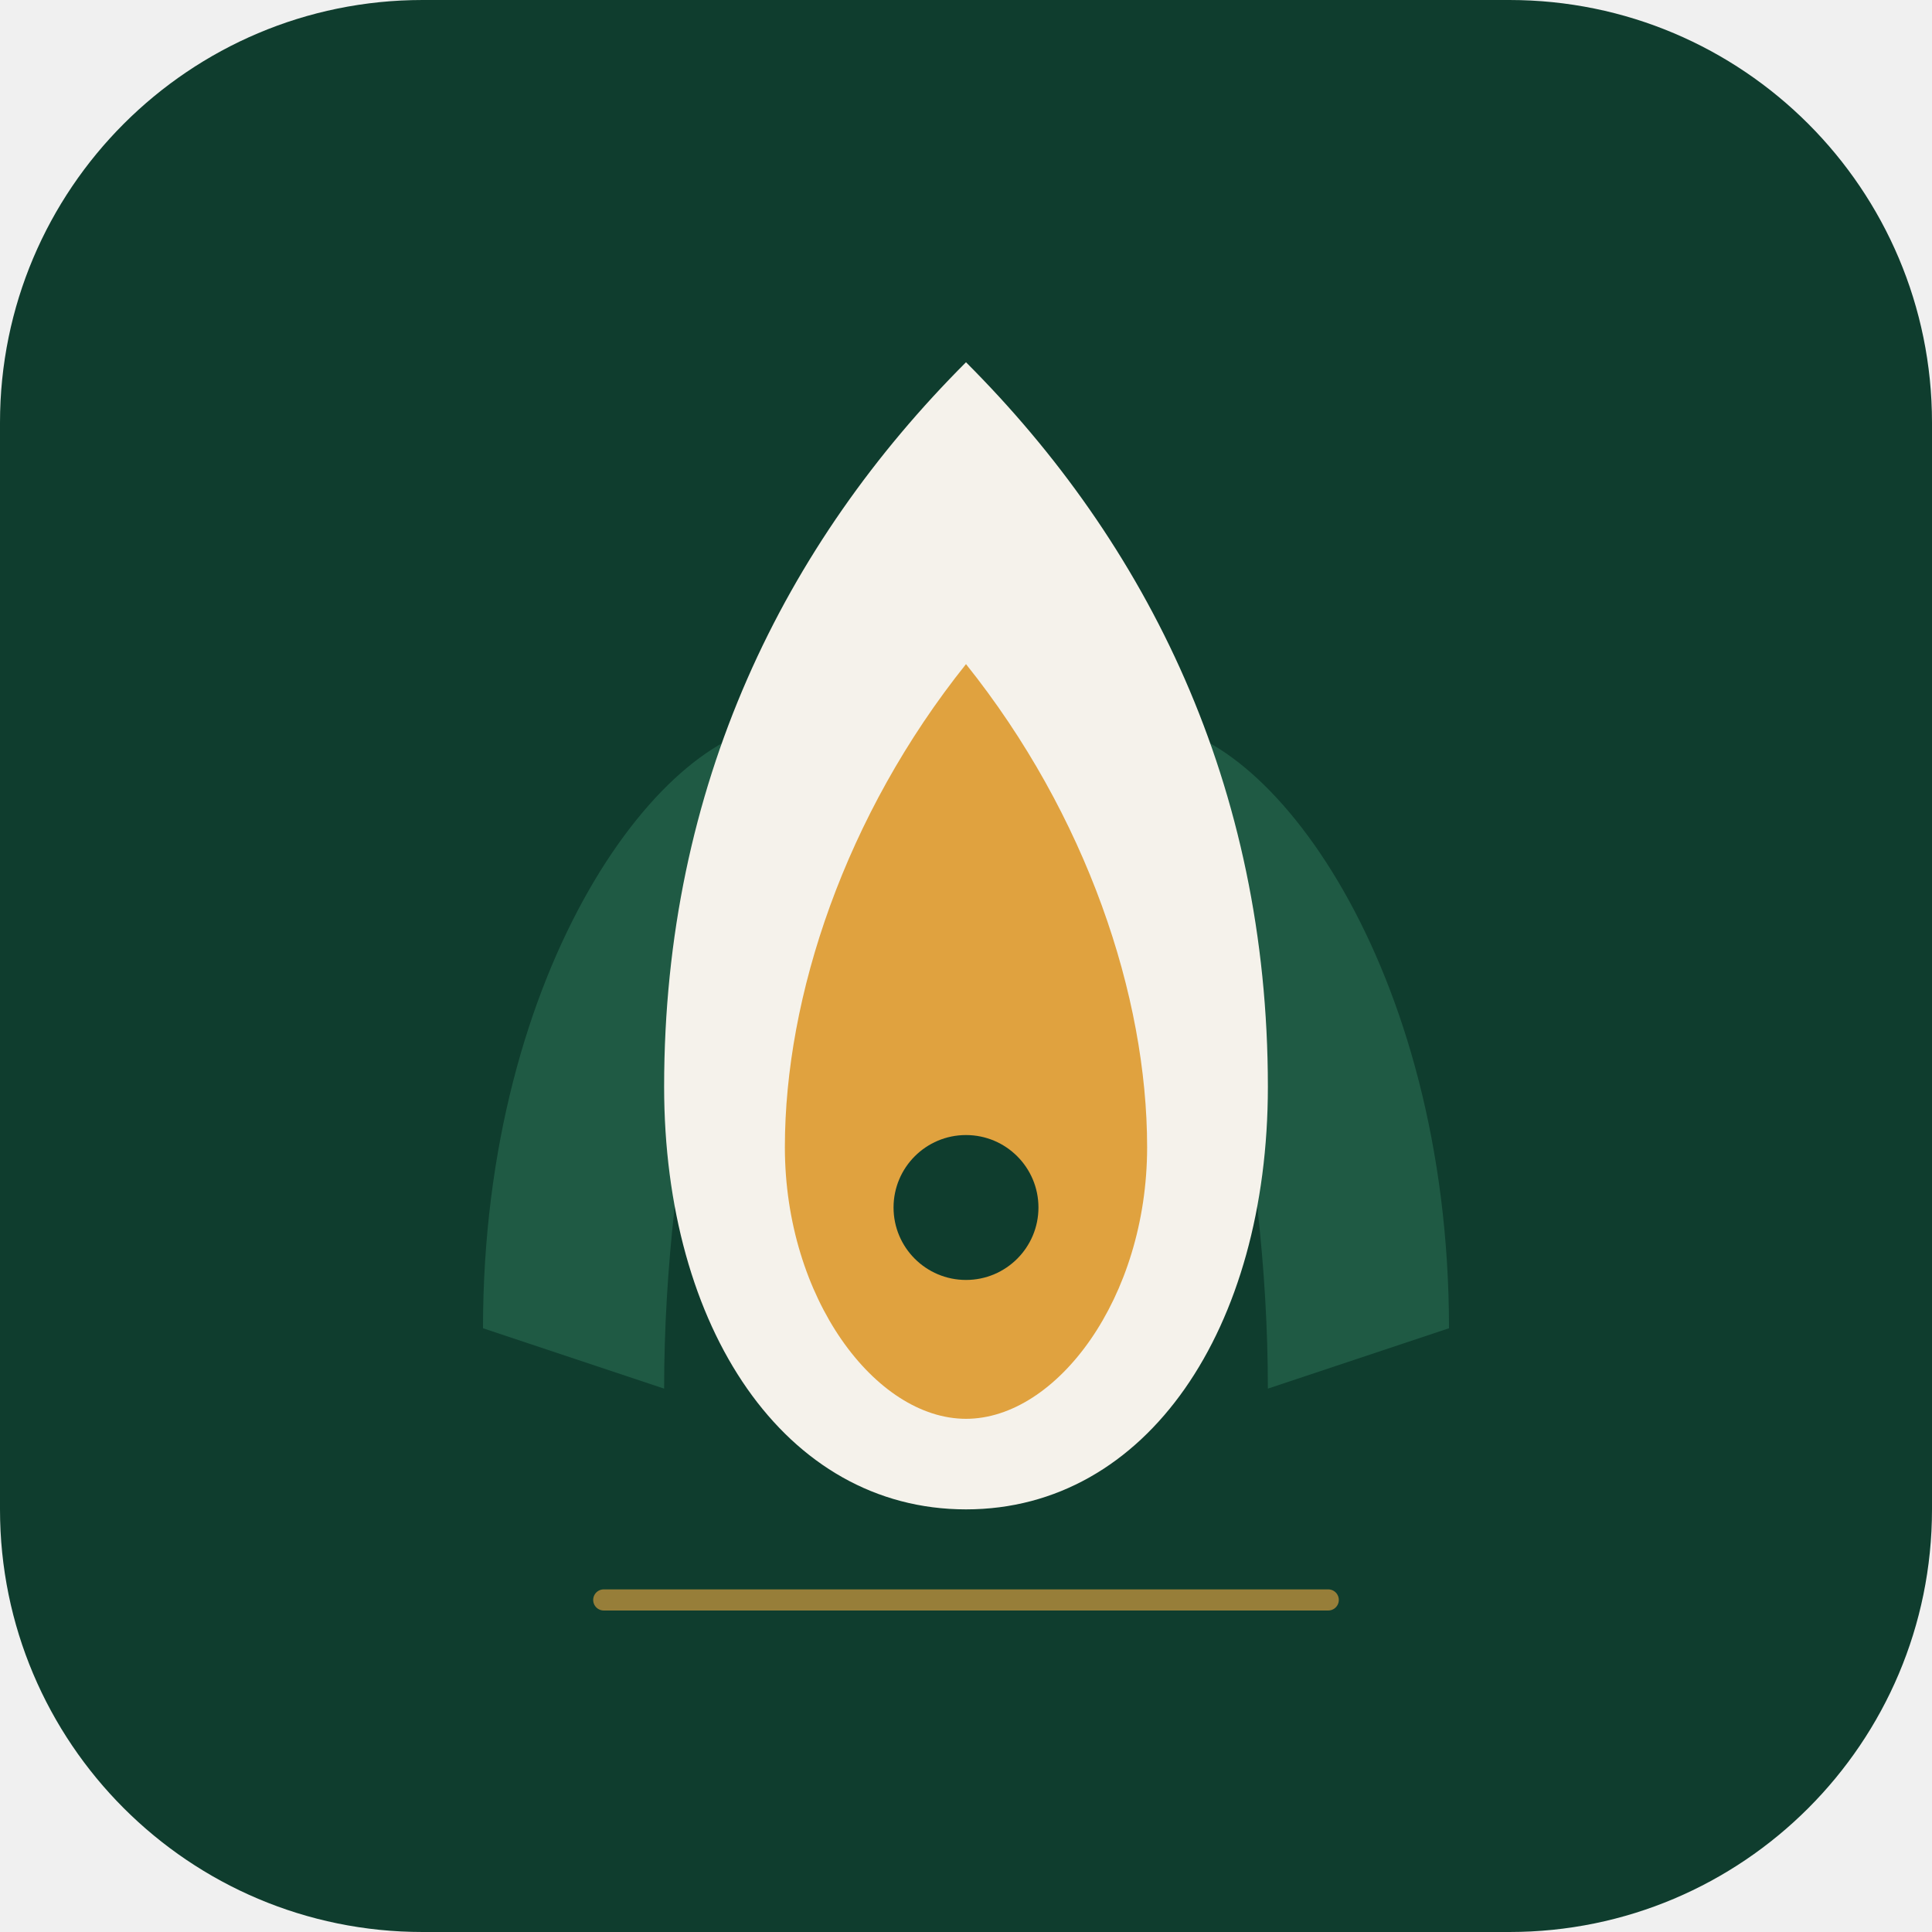
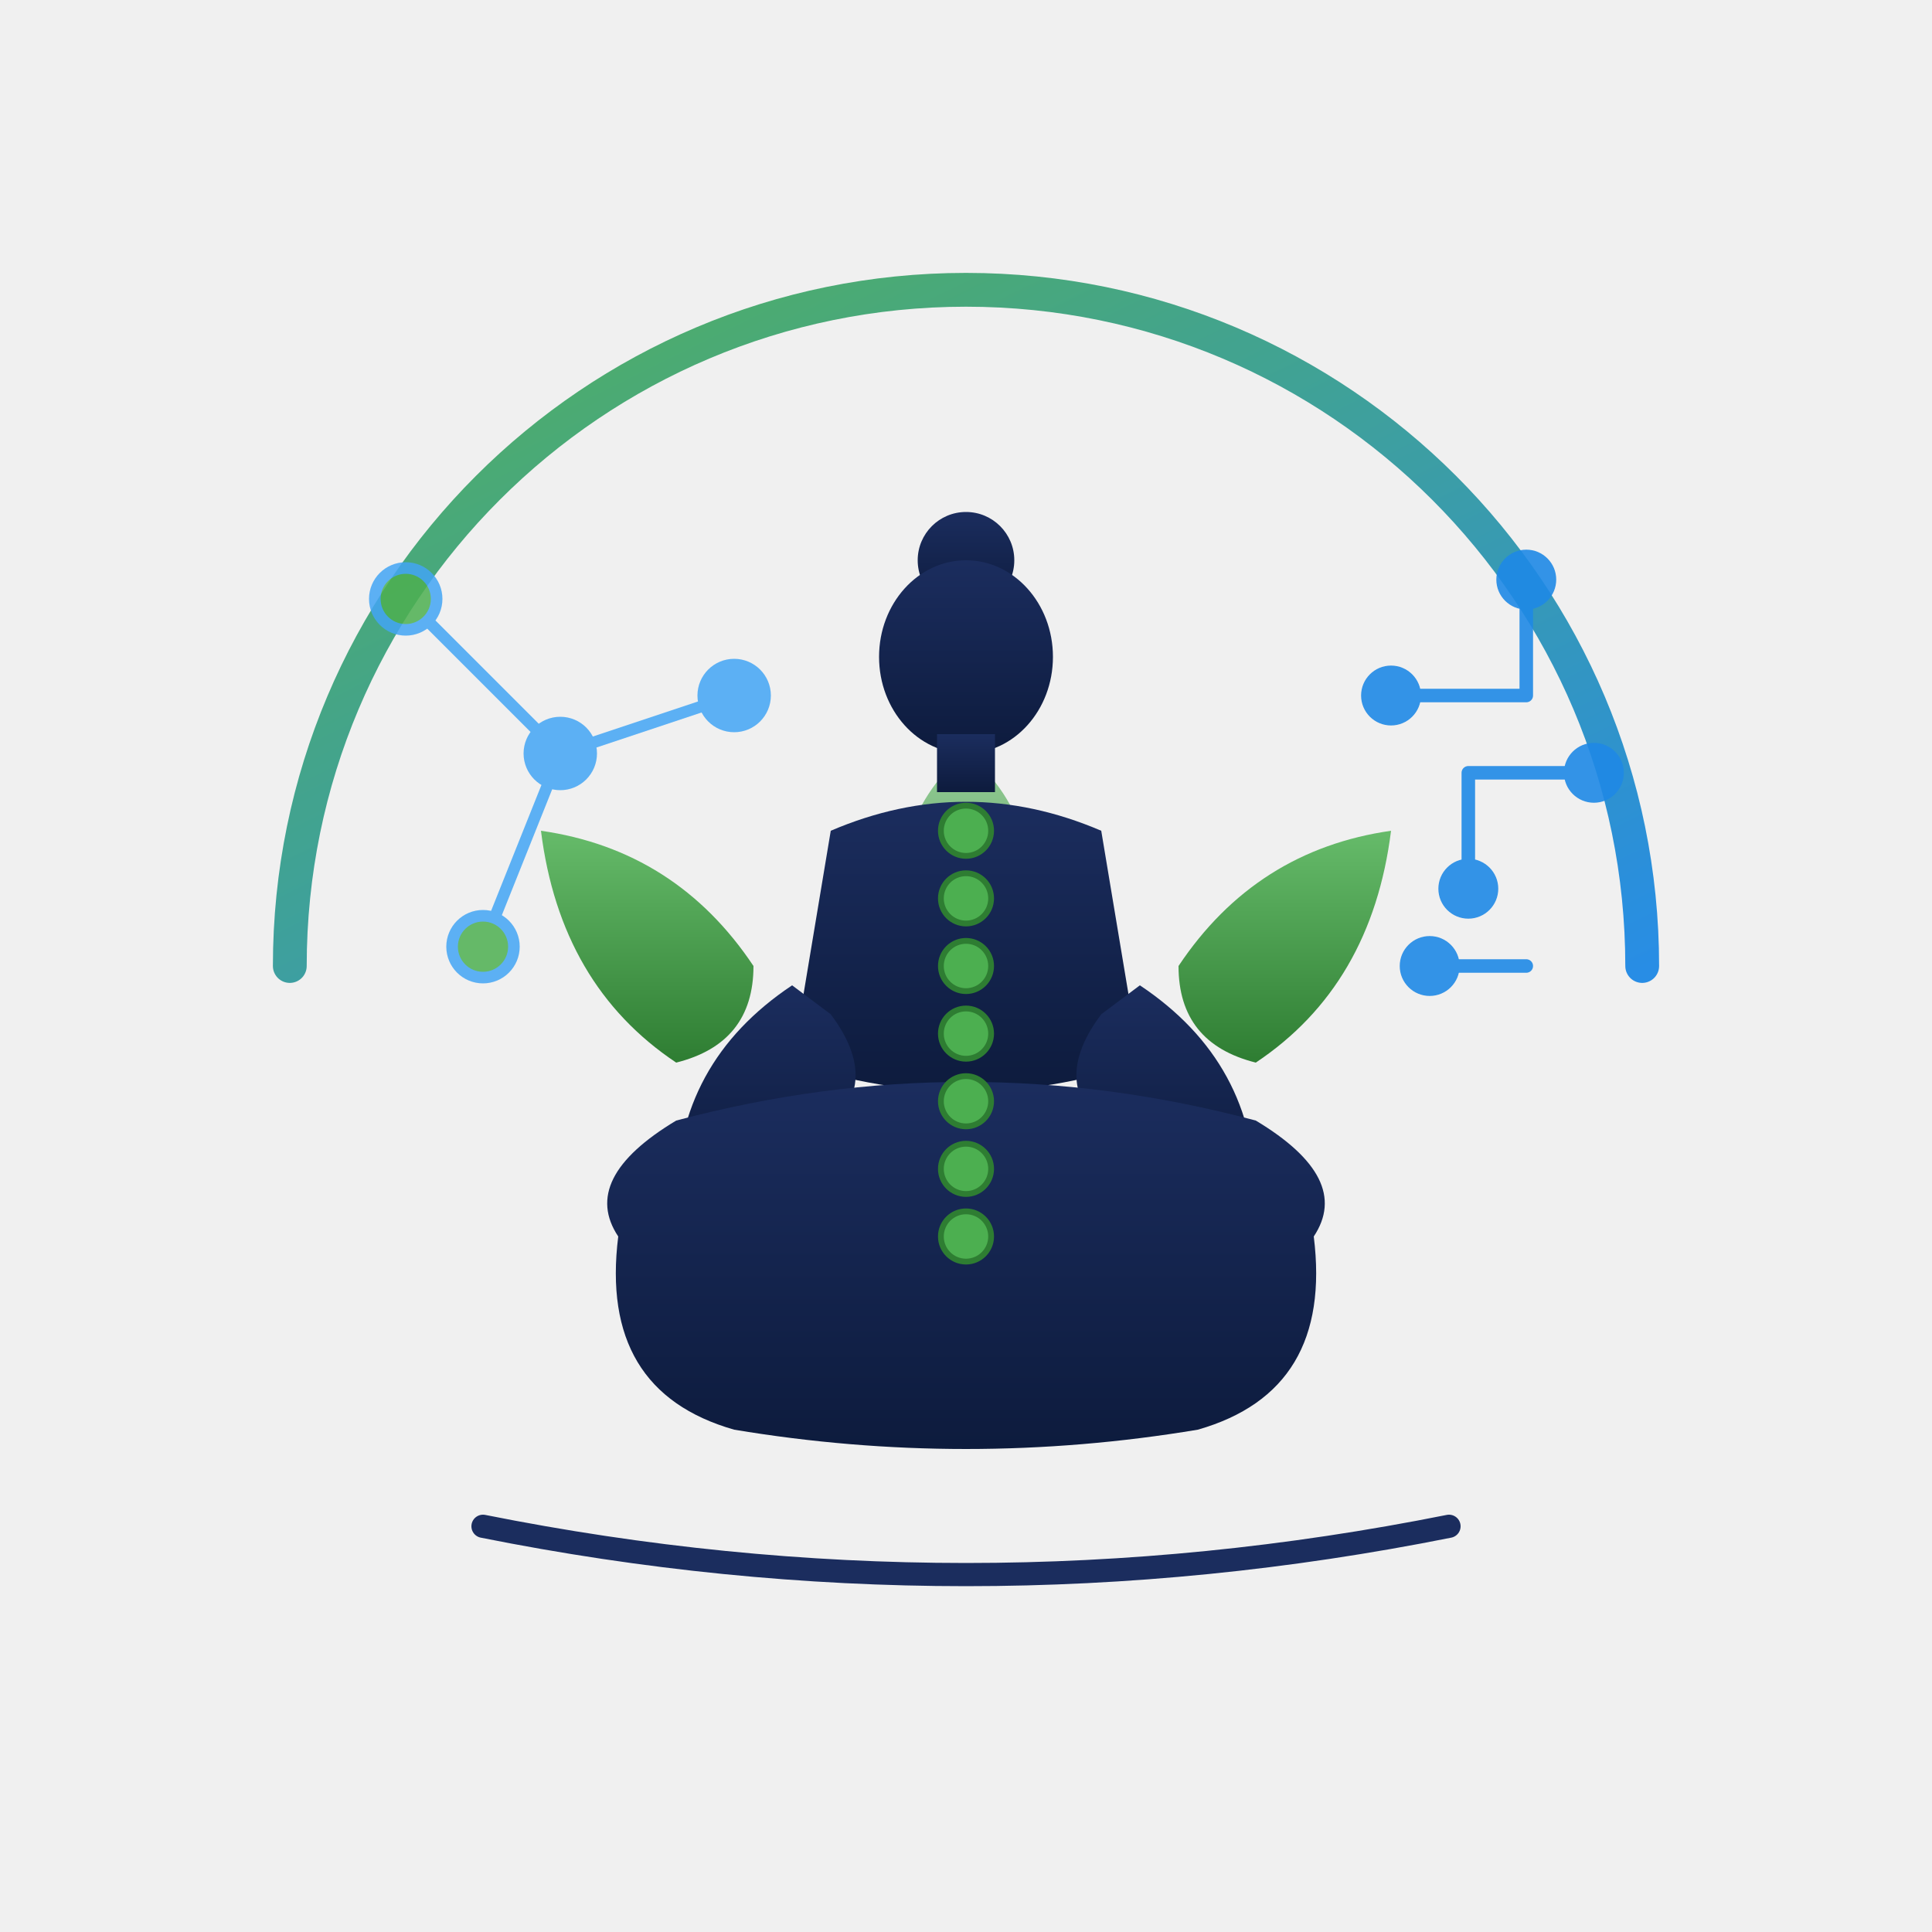
- <svg xmlns="http://www.w3.org/2000/svg" viewBox="0 0 64 64" role="img" aria-label="AsanMinds">
-   <rect width="64" height="64" rx="14" fill="#0F3D2E" />
-   <path d="M16 44 C 16 32, 22 24, 26 24 C 24 30, 22 38, 22 46 Z" fill="#1F5A44" />
-   <path d="M48 44 C 48 32, 42 24, 38 24 C 40 30, 42 38, 42 46 Z" fill="#1F5A44" />
-   <path d="M32 12            C 26 18, 22 26, 22 36            C 22 44, 26 50, 32 50            C 38 50, 42 44, 42 36            C 42 26, 38 18, 32 12 Z" fill="#F5F2EB" />
-   <path d="M32 22            C 28 27, 26 33, 26 38            C 26 43, 29 47, 32 47            C 35 47, 38 43, 38 38            C 38 33, 36 27, 32 22 Z" fill="#E0A23F" />
-   <circle cx="32" cy="40" r="2.4" fill="#0F3D2E" />
-   <line x1="20" y1="53" x2="44" y2="53" stroke="#E0A23F" stroke-width="0.7" opacity="0.65" stroke-linecap="round" />
+ <svg xmlns="http://www.w3.org/2000/svg" viewBox="0 0 200 200" role="img" aria-label="AsanMinds">
+   <defs>
+     <linearGradient id="arc-grad" x1="0" y1="0" x2="1" y2="1">
+       <stop offset="0" stop-color="#4CAF50" />
+       <stop offset="1" stop-color="#1E88E5" />
+     </linearGradient>
+     <linearGradient id="leaf-grad" x1="0" y1="0" x2="0" y2="1">
+       <stop offset="0" stop-color="#66BB6A" />
+       <stop offset="1" stop-color="#2E7D32" />
+     </linearGradient>
+     <linearGradient id="meditator-grad" x1="0" y1="0" x2="0" y2="1">
+       <stop offset="0" stop-color="#1B2D5E" />
+       <stop offset="1" stop-color="#0D1B3D" />
+     </linearGradient>
+   </defs>
+   <rect width="200" height="200" rx="0" fill="white" opacity="0" />
+   <path d="M 30 100 A 70 70 0 0 1 100 30 A 70 70 0 0 1 170 100" fill="none" stroke="url(#arc-grad)" stroke-width="3.5" stroke-linecap="round" opacity="0.95" />
+   <g stroke="#42A5F5" stroke-width="1.2" fill="#4CAF50" opacity="0.85">
+     <line x1="42" y1="62" x2="58" y2="78" />
+     <line x1="58" y1="78" x2="50" y2="98" />
+     <line x1="58" y1="78" x2="76" y2="72" />
+     <circle cx="42" cy="62" r="3.2" />
+     <circle cx="58" cy="78" r="3.2" fill="#42A5F5" />
+     <circle cx="50" cy="98" r="3.2" />
+     <circle cx="76" cy="72" r="3.2" fill="#42A5F5" />
+   </g>
+   <g stroke="#1E88E5" stroke-width="1.4" fill="none" stroke-linecap="round" stroke-linejoin="round" opacity="0.9">
+     <path d="M 158 60 L 158 72 L 144 72" />
+     <path d="M 165 80 L 152 80 L 152 92" />
+     <path d="M 158 100 L 148 100" />
+     <circle cx="158" cy="60" r="2.4" fill="#1E88E5" />
+     <circle cx="144" cy="72" r="2.4" fill="#1E88E5" />
+     <circle cx="165" cy="80" r="2.4" fill="#1E88E5" />
+     <circle cx="152" cy="92" r="2.4" fill="#1E88E5" />
+     <circle cx="148" cy="100" r="2.4" fill="#1E88E5" />
+   </g>
+   <g fill="url(#leaf-grad)">
+     <path d="M 70 110 Q 58 102 56 86 Q 70 88 78 100 Q 78 108 70 110 Z" />
+     <path d="M 130 110 Q 142 102 144 86 Q 130 88 122 100 Q 122 108 130 110 Z" />
+     <path d="M 100 78 Q 92 84 92 100 Q 100 102 108 100 Q 108 84 100 78 Z" opacity="0.7" />
+   </g>
+   <g fill="url(#meditator-grad)">
+     <circle cx="100" cy="58" r="5" />
+     <ellipse cx="100" cy="68" rx="9" ry="10" />
+     <rect x="97" y="76" width="6" height="6" />
+     <path d="M 86 86              Q 100 80 114 86              L 118 110              Q 100 116 82 110 Z" />
+     <path d="M 82 102 Q 70 110 70 124 Q 76 124 84 118 Q 92 113 86 105 Z" />
+     <path d="M 118 102 Q 130 110 130 124 Q 124 124 116 118 Q 108 113 114 105 Z" />
+     <path d="M 64 128              Q 60 122 70 116              Q 100 108 130 116              Q 140 122 136 128              Q 138 144 124 148              Q 100 152 76 148              Q 62 144 64 128 Z" />
+   </g>
+   <g fill="#4CAF50" stroke="#2E7D32" stroke-width="0.6">
+     <circle cx="100" cy="86" r="2.6" />
+     <circle cx="100" cy="93" r="2.6" />
+     <circle cx="100" cy="100" r="2.6" />
+     <circle cx="100" cy="107" r="2.6" />
+     <circle cx="100" cy="114" r="2.6" />
+     <circle cx="100" cy="121" r="2.6" />
+     <circle cx="100" cy="128" r="2.6" />
+   </g>
+   <path d="M 50 158 Q 100 168 150 158" fill="none" stroke="#1B2D5E" stroke-width="2.4" stroke-linecap="round" />
</svg>
